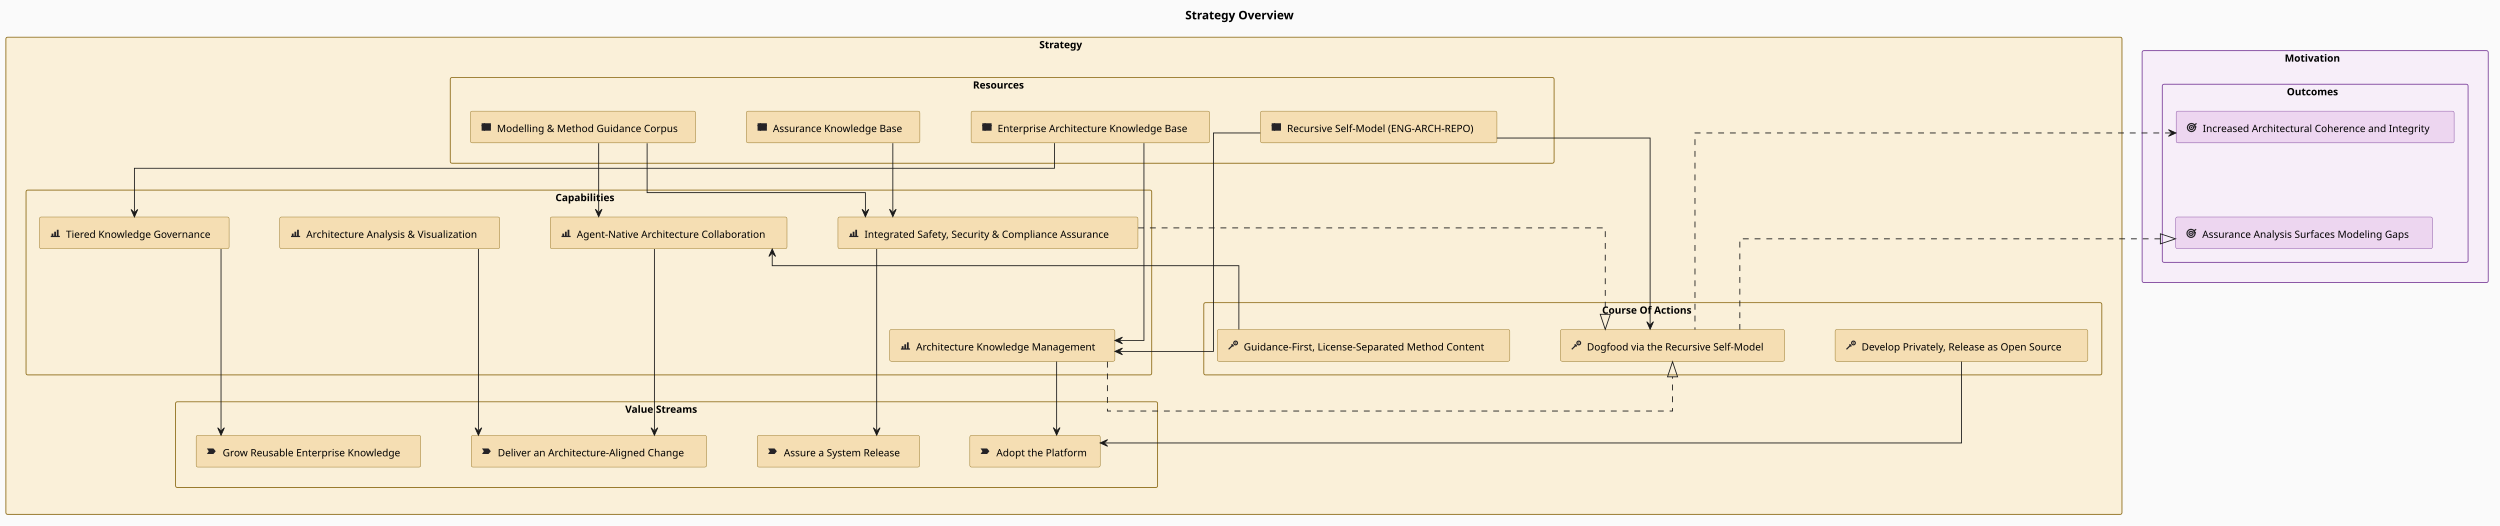
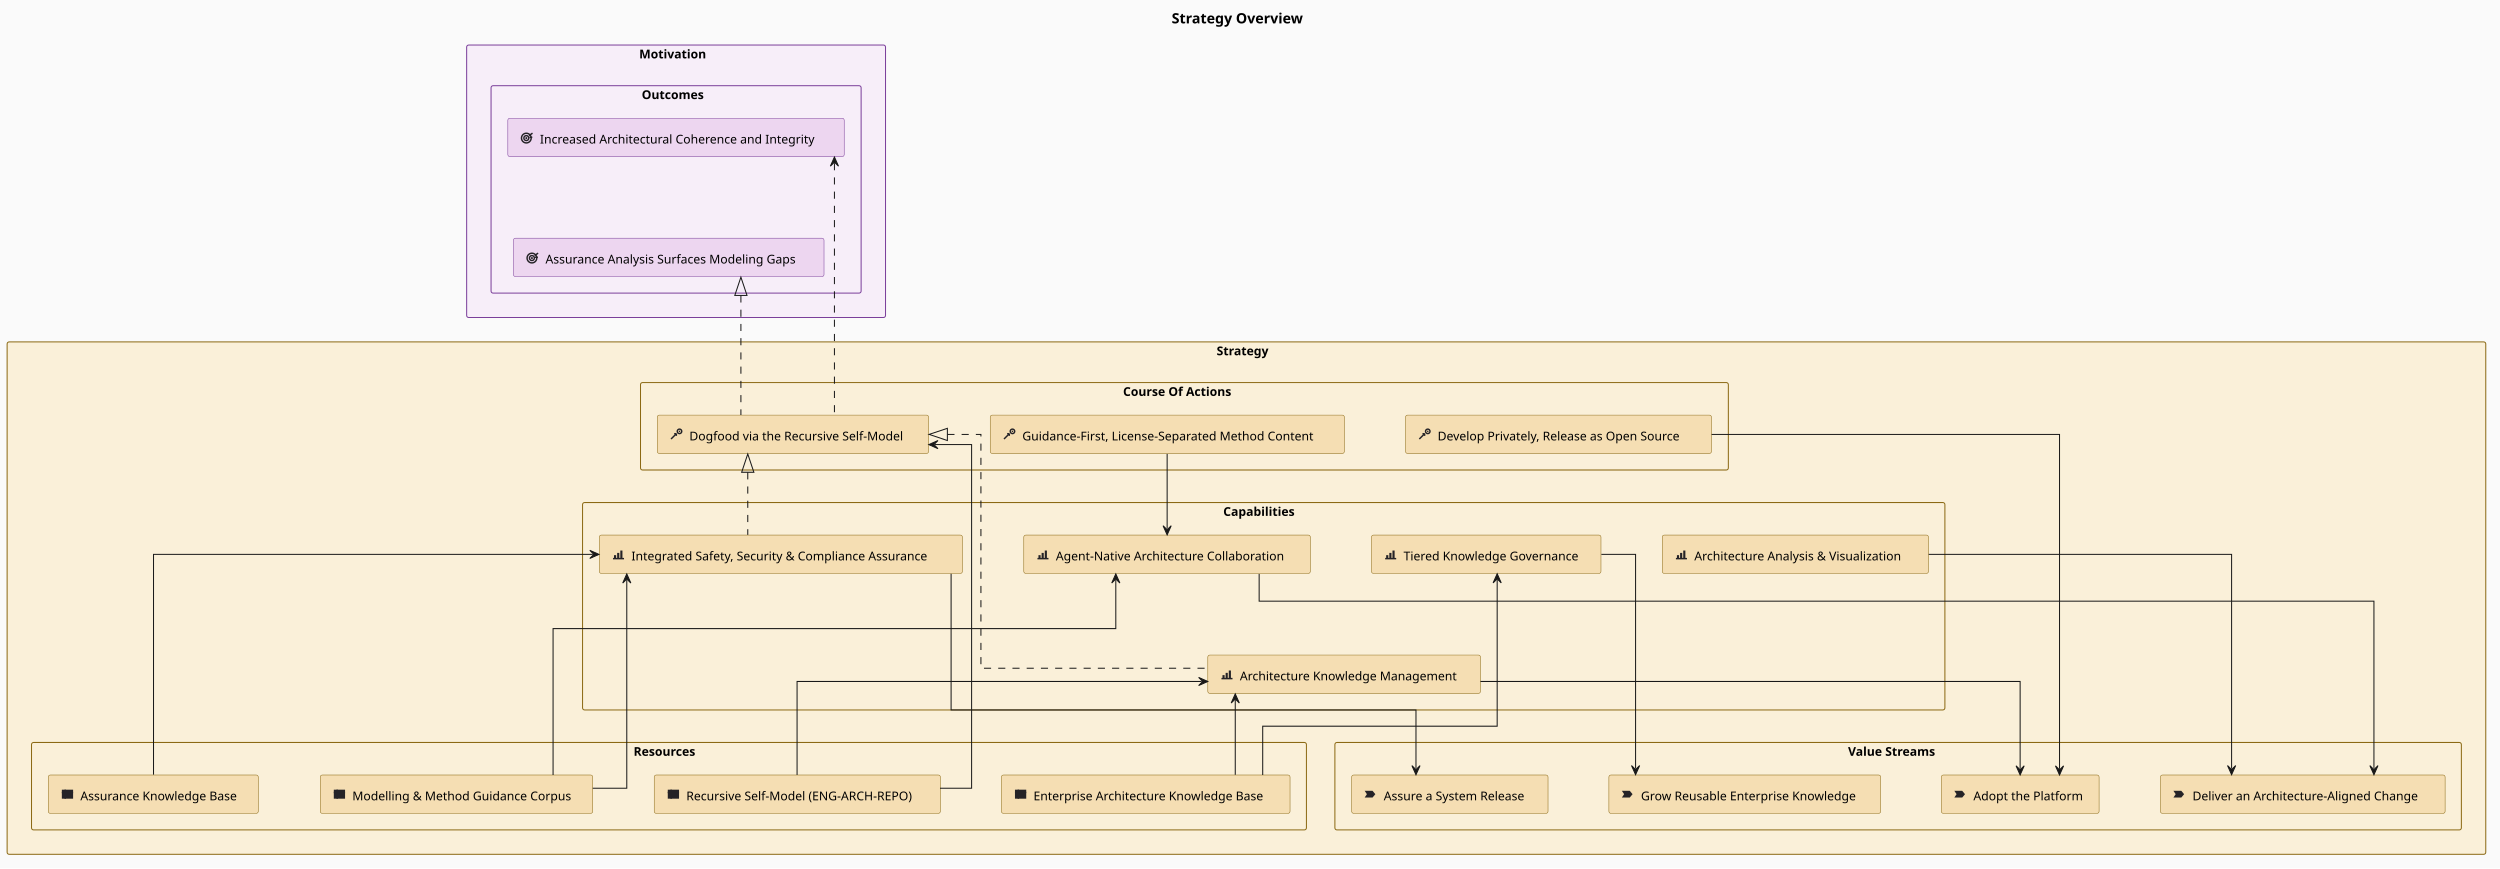
- <svg xmlns="http://www.w3.org/2000/svg" contentStyleType="text/css" data-diagram-type="DESCRIPTION" height="626px" preserveAspectRatio="none" style="width:2976px;height:626px;background:#FAFAFA;" version="1.1" viewBox="0 0 2976 626" width="2976px" zoomAndPan="magnify">
+ <svg xmlns="http://www.w3.org/2000/svg" contentStyleType="text/css" data-diagram-type="DESCRIPTION" height="854px" preserveAspectRatio="none" style="width:2459px;height:854px;background:#FAFAFA;" version="1.1" viewBox="0 0 2459 854" width="2459px" zoomAndPan="magnify">
  <defs />
  <g>
-     <rect fill="#FAFAFA" height="626" style="stroke:none;stroke-width:1;" width="2976" x="0" y="0" />
+     <rect fill="#FAFAFA" height="854" style="stroke:none;stroke-width:1;" width="2459" x="0" y="0" />
    <g class="title" data-source-line="103">
-       <text fill="#000000" font-family="sans-serif" font-size="14" font-weight="700" lengthAdjust="spacing" textLength="147.116" x="1410.942" y="22.995">Strategy Overview</text>
+       <text fill="#000000" font-family="sans-serif" font-size="14" font-weight="700" lengthAdjust="spacing" textLength="147.116" x="1152.442" y="22.995">Strategy Overview</text>
    </g>
    <g class="cluster" data-qualified-name="DOM_motivation" data-source-line="105" id="ent0002">
-       <rect fill="#F7EEF9" height="276" rx="2" ry="2" style="stroke:#7B3F9A;stroke-width:1;" width="412" x="2550" y="60.297" />
-       <text fill="#000000" font-family="sans-serif" font-size="12" font-weight="700" lengthAdjust="spacing" textLength="72.592" x="2719.704" y="73.436">Motivation</text>
+       <rect fill="#F7EEF9" height="268" rx="2" ry="2" style="stroke:#7B3F9A;stroke-width:1;" width="412" x="459" y="44.297" />
+       <text fill="#000000" font-family="sans-serif" font-size="12" font-weight="700" lengthAdjust="spacing" textLength="72.592" x="628.704" y="57.435">Motivation</text>
    </g>
    <g class="cluster" data-qualified-name="DOM_motivation.GRPT_motivation_1" data-source-line="106" id="ent0003">
-       <rect fill="#F7EEF9" height="212" rx="2" ry="2" style="stroke:#7B3F9A;stroke-width:1;" width="364" x="2574" y="100.297" />
-       <text fill="#000000" font-family="sans-serif" font-size="12" font-weight="700" lengthAdjust="spacing" textLength="67.623" x="2722.189" y="113.436">Outcomes</text>
+       <rect fill="#F7EEF9" height="204" rx="2" ry="2" style="stroke:#7B3F9A;stroke-width:1;" width="364" x="483" y="84.297" />
+       <text fill="#000000" font-family="sans-serif" font-size="12" font-weight="700" lengthAdjust="spacing" textLength="67.623" x="631.188" y="97.436">Outcomes</text>
    </g>
    <g class="cluster" data-qualified-name="DOM_strategy" data-source-line="114" id="ent0007">
-       <rect fill="#FAF0D9" height="568" rx="2" ry="2" style="stroke:#8B6914;stroke-width:1;" width="2519" x="7" y="44.297" />
-       <text fill="#000000" font-family="sans-serif" font-size="12" font-weight="700" lengthAdjust="spacing" textLength="58.682" x="1237.159" y="57.435">Strategy</text>
+       <rect fill="#FAF0D9" height="504" rx="2" ry="2" style="stroke:#8B6914;stroke-width:1;" width="2438" x="7" y="336.297" />
+       <text fill="#000000" font-family="sans-serif" font-size="12" font-weight="700" lengthAdjust="spacing" textLength="58.682" x="1196.659" y="349.435">Strategy</text>
    </g>
    <g class="cluster" data-qualified-name="DOM_strategy.GRPT_strategy_1" data-source-line="115" id="ent0008">
-       <rect fill="#FAF0D9" height="86" rx="2" ry="2" style="stroke:#8B6914;stroke-width:1;" width="1069" x="1433" y="360.297" />
-       <text fill="#000000" font-family="sans-serif" font-size="12" font-weight="700" lengthAdjust="spacing" textLength="120.75" x="1907.125" y="373.435">Course Of Actions</text>
+       <rect fill="#FAF0D9" height="86" rx="2" ry="2" style="stroke:#8B6914;stroke-width:1;" width="1070" x="630" y="376.297" />
+       <text fill="#000000" font-family="sans-serif" font-size="12" font-weight="700" lengthAdjust="spacing" textLength="120.75" x="1104.625" y="389.435">Course Of Actions</text>
    </g>
    <g class="cluster" data-qualified-name="DOM_strategy.GRPT_strategy_2" data-source-line="123" id="ent0014">
-       <rect fill="#FAF0D9" height="220" rx="2" ry="2" style="stroke:#8B6914;stroke-width:1;" width="1340" x="31" y="226.297" />
-       <text fill="#000000" font-family="sans-serif" font-size="12" font-weight="700" lengthAdjust="spacing" textLength="79.652" x="661.174" y="239.435">Capabilities</text>
+       <rect fill="#FAF0D9" height="204" rx="2" ry="2" style="stroke:#8B6914;stroke-width:1;" width="1340" x="573" y="494.297" />
+       <text fill="#000000" font-family="sans-serif" font-size="12" font-weight="700" lengthAdjust="spacing" textLength="79.652" x="1203.174" y="507.435">Capabilities</text>
    </g>
    <g class="cluster" data-qualified-name="DOM_strategy.GRPT_strategy_3" data-source-line="135" id="ent0024">
-       <rect fill="#FAF0D9" height="102" rx="2" ry="2" style="stroke:#8B6914;stroke-width:1;" width="1314" x="536" y="92.297" />
-       <text fill="#000000" font-family="sans-serif" font-size="12" font-weight="700" lengthAdjust="spacing" textLength="69.621" x="1158.189" y="105.436">Resources</text>
+       <rect fill="#FAF0D9" height="86" rx="2" ry="2" style="stroke:#8B6914;stroke-width:1;" width="1254" x="31" y="730.297" />
+       <text fill="#000000" font-family="sans-serif" font-size="12" font-weight="700" lengthAdjust="spacing" textLength="69.621" x="623.189" y="743.436">Resources</text>
    </g>
    <g class="cluster" data-qualified-name="DOM_strategy.GRPT_strategy_4" data-source-line="145" id="ent0032">
-       <rect fill="#FAF0D9" height="102" rx="2" ry="2" style="stroke:#8B6914;stroke-width:1;" width="1169" x="209" y="478.297" />
-       <text fill="#000000" font-family="sans-serif" font-size="12" font-weight="700" lengthAdjust="spacing" textLength="98.537" x="744.231" y="491.435">Value Streams</text>
+       <rect fill="#FAF0D9" height="86" rx="2" ry="2" style="stroke:#8B6914;stroke-width:1;" width="1108" x="1313" y="730.297" />
+       <text fill="#000000" font-family="sans-serif" font-size="12" font-weight="700" lengthAdjust="spacing" textLength="98.537" x="1817.731" y="743.436">Value Streams</text>
    </g>
    <g class="entity" data-qualified-name="DOM_motivation.GRPT_motivation_1.OUT_LrpdG0" data-source-line="107" id="ent0004">
-       <rect fill="#EDD6F0" height="37.723" rx="2" ry="2" style="stroke:#7B3F9A;stroke-width:0.5;" width="330.868" x="2590.5" y="132.297" />
-       <ellipse cx="2608.697" cy="151.823" fill="none" rx="4.763" ry="4.763" style="stroke:#252327;stroke-width:1.44;" />
-       <ellipse cx="2608.697" cy="151.823" fill="none" rx="2.437" ry="2.437" style="stroke:#252327;stroke-width:1.44;" />
-       <path d="M2611.776,149.973 L2610.934,148.799 L2614.368,146.362 L2615.21,147.536" fill="#252327" />
-       <path d="M2611.798,150.328 L2614.568,150.328 L2614.568,151.768 L2611.798,151.768" fill="#252327" />
-       <ellipse cx="2608.697" cy="151.823" fill="#252327" rx="0.997" ry="0.997" style="stroke:none;stroke-width:1.44;" />
-       <text fill="#000000" font-family="sans-serif" font-size="12" lengthAdjust="spacing" textLength="289.33" x="2622.037" y="157.19">Increased Architectural Coherence and Integrity</text>
+       <rect fill="#EDD6F0" height="37.723" rx="2" ry="2" style="stroke:#7B3F9A;stroke-width:0.5;" width="330.868" x="499.5" y="116.297" />
+       <ellipse cx="517.697" cy="135.823" fill="none" rx="4.763" ry="4.763" style="stroke:#252327;stroke-width:1.44;" />
+       <ellipse cx="517.697" cy="135.823" fill="none" rx="2.437" ry="2.437" style="stroke:#252327;stroke-width:1.44;" />
+       <path d="M520.776,133.973 L519.934,132.799 L523.368,130.362 L524.21,131.536" fill="#252327" />
+       <path d="M520.798,134.328 L523.568,134.328 L523.568,135.768 L520.798,135.768" fill="#252327" />
+       <ellipse cx="517.697" cy="135.823" fill="#252327" rx="0.997" ry="0.997" style="stroke:none;stroke-width:1.44;" />
+       <text fill="#000000" font-family="sans-serif" font-size="12" lengthAdjust="spacing" textLength="289.33" x="531.038" y="141.19">Increased Architectural Coherence and Integrity</text>
    </g>
    <g class="entity" data-qualified-name="DOM_motivation.GRPT_motivation_1.OUT_Vhhne7" data-source-line="108" id="ent0005">
-       <rect fill="#EDD6F0" height="37.723" rx="2" ry="2" style="stroke:#7B3F9A;stroke-width:0.5;" width="305.502" x="2590" y="258.297" />
-       <ellipse cx="2608.197" cy="277.823" fill="none" rx="4.763" ry="4.763" style="stroke:#252327;stroke-width:1.44;" />
-       <ellipse cx="2608.197" cy="277.823" fill="none" rx="2.437" ry="2.437" style="stroke:#252327;stroke-width:1.44;" />
-       <path d="M2611.276,275.973 L2610.434,274.799 L2613.868,272.362 L2614.71,273.536" fill="#252327" />
-       <path d="M2611.298,276.328 L2614.068,276.328 L2614.068,277.768 L2611.298,277.768" fill="#252327" />
-       <ellipse cx="2608.197" cy="277.823" fill="#252327" rx="0.997" ry="0.997" style="stroke:none;stroke-width:1.44;" />
-       <text fill="#000000" font-family="sans-serif" font-size="12" lengthAdjust="spacing" textLength="263.965" x="2621.537" y="283.19">Assurance Analysis Surfaces Modeling Gaps</text>
+       <rect fill="#EDD6F0" height="37.723" rx="2" ry="2" style="stroke:#7B3F9A;stroke-width:0.5;" width="305.502" x="505" y="234.297" />
+       <ellipse cx="523.197" cy="253.823" fill="none" rx="4.763" ry="4.763" style="stroke:#252327;stroke-width:1.44;" />
+       <ellipse cx="523.197" cy="253.823" fill="none" rx="2.437" ry="2.437" style="stroke:#252327;stroke-width:1.44;" />
+       <path d="M526.276,251.973 L525.434,250.799 L528.868,248.362 L529.71,249.536" fill="#252327" />
+       <path d="M526.298,252.328 L529.068,252.328 L529.068,253.768 L526.298,253.768" fill="#252327" />
+       <ellipse cx="523.197" cy="253.823" fill="#252327" rx="0.997" ry="0.997" style="stroke:none;stroke-width:1.44;" />
+       <text fill="#000000" font-family="sans-serif" font-size="12" lengthAdjust="spacing" textLength="263.965" x="536.538" y="259.19">Assurance Analysis Surfaces Modeling Gaps</text>
    </g>
    <g class="entity" data-qualified-name="DOM_strategy.GRPT_strategy_1.COA_F9mwVZ" data-source-line="116" id="ent0009">
-       <rect fill="#F5DEB3" height="37.723" rx="2" ry="2" style="stroke:#8B6914;stroke-width:0.5;" width="348.311" x="1449" y="392.297" />
-       <ellipse cx="1470.852" cy="408.278" fill="none" rx="2.215" ry="2.215" style="stroke:#252327;stroke-width:1.44;" />
-       <ellipse cx="1470.852" cy="408.278" fill="#252327" rx="0.775" ry="0.775" style="stroke:none;stroke-width:1.44;" />
-       <path d="M1463.054,416.32 L1462.035,415.301 L1467.241,410.095 L1468.26,411.114" fill="#252327" />
-       <path d="M1465.646,409.885 L1467.751,409.885 L1467.751,411.325 L1465.646,411.325" fill="#252327" />
-       <path d="M1467.031,410.605 L1467.031,412.709 L1468.471,412.709 L1468.471,410.605" fill="#252327" />
-       <text fill="#000000" font-family="sans-serif" font-size="12" lengthAdjust="spacing" textLength="306.773" x="1480.537" y="417.19">Guidance-First, License-Separated Method Content</text>
+       <rect fill="#F5DEB3" height="37.723" rx="2" ry="2" style="stroke:#8B6914;stroke-width:0.5;" width="348.311" x="974" y="408.297" />
+       <ellipse cx="995.852" cy="424.278" fill="none" rx="2.215" ry="2.215" style="stroke:#252327;stroke-width:1.44;" />
+       <ellipse cx="995.852" cy="424.278" fill="#252327" rx="0.775" ry="0.775" style="stroke:none;stroke-width:1.44;" />
+       <path d="M988.054,432.32 L987.035,431.301 L992.241,426.095 L993.26,427.114" fill="#252327" />
+       <path d="M990.646,425.885 L992.751,425.885 L992.751,427.325 L990.646,427.325" fill="#252327" />
+       <path d="M992.031,426.605 L992.031,428.709 L993.471,428.709 L993.471,426.605" fill="#252327" />
+       <text fill="#000000" font-family="sans-serif" font-size="12" lengthAdjust="spacing" textLength="306.773" x="1005.538" y="433.19">Guidance-First, License-Separated Method Content</text>
    </g>
    <g class="entity" data-qualified-name="DOM_strategy.GRPT_strategy_1.COA_FI0Xbj" data-source-line="117" id="ent0010">
-       <rect fill="#F5DEB3" height="37.723" rx="2" ry="2" style="stroke:#8B6914;stroke-width:0.5;" width="266.848" x="1857.5" y="392.297" />
-       <ellipse cx="1879.352" cy="408.278" fill="none" rx="2.215" ry="2.215" style="stroke:#252327;stroke-width:1.44;" />
-       <ellipse cx="1879.352" cy="408.278" fill="#252327" rx="0.775" ry="0.775" style="stroke:none;stroke-width:1.44;" />
-       <path d="M1871.554,416.32 L1870.535,415.301 L1875.741,410.095 L1876.76,411.114" fill="#252327" />
-       <path d="M1874.146,409.885 L1876.251,409.885 L1876.251,411.325 L1874.146,411.325" fill="#252327" />
-       <path d="M1875.531,410.605 L1875.531,412.709 L1876.971,412.709 L1876.971,410.605" fill="#252327" />
-       <text fill="#000000" font-family="sans-serif" font-size="12" lengthAdjust="spacing" textLength="225.31" x="1889.037" y="417.19">Dogfood via the Recursive Self-Model</text>
+       <rect fill="#F5DEB3" height="37.723" rx="2" ry="2" style="stroke:#8B6914;stroke-width:0.5;" width="266.848" x="646.5" y="408.297" />
+       <ellipse cx="668.352" cy="424.278" fill="none" rx="2.215" ry="2.215" style="stroke:#252327;stroke-width:1.44;" />
+       <ellipse cx="668.352" cy="424.278" fill="#252327" rx="0.775" ry="0.775" style="stroke:none;stroke-width:1.44;" />
+       <path d="M660.554,432.32 L659.535,431.301 L664.741,426.095 L665.76,427.114" fill="#252327" />
+       <path d="M663.146,425.885 L665.251,425.885 L665.251,427.325 L663.146,427.325" fill="#252327" />
+       <path d="M664.531,426.605 L664.531,428.709 L665.971,428.709 L665.971,426.605" fill="#252327" />
+       <text fill="#000000" font-family="sans-serif" font-size="12" lengthAdjust="spacing" textLength="225.31" x="678.038" y="433.19">Dogfood via the Recursive Self-Model</text>
    </g>
    <g class="entity" data-qualified-name="DOM_strategy.GRPT_strategy_1.COA_jckOJG" data-source-line="118" id="ent0011">
-       <rect fill="#F5DEB3" height="37.723" rx="2" ry="2" style="stroke:#8B6914;stroke-width:0.5;" width="300.868" x="2184.5" y="392.297" />
-       <ellipse cx="2206.352" cy="408.278" fill="none" rx="2.215" ry="2.215" style="stroke:#252327;stroke-width:1.44;" />
-       <ellipse cx="2206.352" cy="408.278" fill="#252327" rx="0.775" ry="0.775" style="stroke:none;stroke-width:1.44;" />
-       <path d="M2198.554,416.32 L2197.535,415.301 L2202.741,410.095 L2203.76,411.114" fill="#252327" />
-       <path d="M2201.146,409.885 L2203.251,409.885 L2203.251,411.325 L2201.146,411.325" fill="#252327" />
-       <path d="M2202.531,410.605 L2202.531,412.709 L2203.971,412.709 L2203.971,410.605" fill="#252327" />
-       <text fill="#000000" font-family="sans-serif" font-size="12" lengthAdjust="spacing" textLength="259.33" x="2216.037" y="417.19">Develop Privately, Release as Open Source</text>
+       <rect fill="#F5DEB3" height="37.723" rx="2" ry="2" style="stroke:#8B6914;stroke-width:0.5;" width="300.868" x="1382.5" y="408.297" />
+       <ellipse cx="1404.352" cy="424.278" fill="none" rx="2.215" ry="2.215" style="stroke:#252327;stroke-width:1.44;" />
+       <ellipse cx="1404.352" cy="424.278" fill="#252327" rx="0.775" ry="0.775" style="stroke:none;stroke-width:1.44;" />
+       <path d="M1396.554,432.32 L1395.535,431.301 L1400.741,426.095 L1401.76,427.114" fill="#252327" />
+       <path d="M1399.146,425.885 L1401.251,425.885 L1401.251,427.325 L1399.146,427.325" fill="#252327" />
+       <path d="M1400.531,426.605 L1400.531,428.709 L1401.971,428.709 L1401.971,426.605" fill="#252327" />
+       <text fill="#000000" font-family="sans-serif" font-size="12" lengthAdjust="spacing" textLength="259.33" x="1414.037" y="433.19">Develop Privately, Release as Open Source</text>
    </g>
    <g class="entity" data-qualified-name="DOM_strategy.GRPT_strategy_2.CAP_0kQIHh" data-source-line="124" id="ent0015">
-       <rect fill="#F5DEB3" height="37.723" rx="2" ry="2" style="stroke:#8B6914;stroke-width:0.5;" width="261.832" x="333" y="258.297" />
-       <path d="M346.434,280.758 L357.289,280.758 L357.289,282.198 L346.434,282.198" fill="#252327" />
-       <path d="M347.431,278.045 L349.535,278.045 L349.535,281.478 L347.431,281.478" fill="#252327" />
-       <path d="M350.532,275.829 L352.637,275.829 L352.637,281.478 L350.532,281.478" fill="#252327" />
-       <path d="M353.634,273.503 L355.738,273.503 L355.738,281.478 L353.634,281.478" fill="#252327" />
-       <text fill="#000000" font-family="sans-serif" font-size="12" lengthAdjust="spacing" textLength="220.295" x="364.538" y="283.19">Architecture Analysis &amp; Visualization</text>
+       <rect fill="#F5DEB3" height="37.723" rx="2" ry="2" style="stroke:#8B6914;stroke-width:0.5;" width="261.832" x="1635" y="526.297" />
+       <path d="M1648.434,548.758 L1659.289,548.758 L1659.289,550.198 L1648.434,550.198" fill="#252327" />
+       <path d="M1649.431,546.045 L1651.535,546.045 L1651.535,549.478 L1649.431,549.478" fill="#252327" />
+       <path d="M1652.532,543.829 L1654.637,543.829 L1654.637,549.478 L1652.532,549.478" fill="#252327" />
+       <path d="M1655.634,541.503 L1657.738,541.503 L1657.738,549.478 L1655.634,549.478" fill="#252327" />
+       <text fill="#000000" font-family="sans-serif" font-size="12" lengthAdjust="spacing" textLength="220.295" x="1666.537" y="551.19">Architecture Analysis &amp; Visualization</text>
    </g>
    <g class="entity" data-qualified-name="DOM_strategy.GRPT_strategy_2.CAP_Eb_x83" data-source-line="125" id="ent0016">
-       <rect fill="#F5DEB3" height="37.723" rx="2" ry="2" style="stroke:#8B6914;stroke-width:0.5;" width="357.112" x="997.5" y="258.297" />
-       <path d="M1010.934,280.758 L1021.789,280.758 L1021.789,282.198 L1010.934,282.198" fill="#252327" />
-       <path d="M1011.931,278.045 L1014.035,278.045 L1014.035,281.478 L1011.931,281.478" fill="#252327" />
-       <path d="M1015.032,275.829 L1017.137,275.829 L1017.137,281.478 L1015.032,281.478" fill="#252327" />
-       <path d="M1018.134,273.503 L1020.239,273.503 L1020.239,281.478 L1018.134,281.478" fill="#252327" />
-       <text fill="#000000" font-family="sans-serif" font-size="12" lengthAdjust="spacing" textLength="315.574" x="1029.037" y="283.19">Integrated Safety, Security &amp; Compliance Assurance</text>
+       <rect fill="#F5DEB3" height="37.723" rx="2" ry="2" style="stroke:#8B6914;stroke-width:0.5;" width="357.112" x="589.5" y="526.297" />
+       <path d="M602.934,548.758 L613.789,548.758 L613.789,550.198 L602.934,550.198" fill="#252327" />
+       <path d="M603.931,546.045 L606.035,546.045 L606.035,549.478 L603.931,549.478" fill="#252327" />
+       <path d="M607.032,543.829 L609.137,543.829 L609.137,549.478 L607.032,549.478" fill="#252327" />
+       <path d="M610.134,541.503 L612.239,541.503 L612.239,549.478 L610.134,549.478" fill="#252327" />
+       <text fill="#000000" font-family="sans-serif" font-size="12" lengthAdjust="spacing" textLength="315.574" x="621.038" y="551.19">Integrated Safety, Security &amp; Compliance Assurance</text>
    </g>
    <g class="entity" data-qualified-name="DOM_strategy.GRPT_strategy_2.CAP_FMvdNM" data-source-line="126" id="ent0017">
-       <rect fill="#F5DEB3" height="37.723" rx="2" ry="2" style="stroke:#8B6914;stroke-width:0.5;" width="225.715" x="47" y="258.297" />
-       <path d="M60.434,280.758 L71.289,280.758 L71.289,282.198 L60.434,282.198" fill="#252327" />
-       <path d="M61.431,278.045 L63.535,278.045 L63.535,281.478 L61.431,281.478" fill="#252327" />
-       <path d="M64.532,275.829 L66.637,275.829 L66.637,281.478 L64.532,281.478" fill="#252327" />
-       <path d="M67.634,273.503 L69.739,273.503 L69.739,281.478 L67.634,281.478" fill="#252327" />
-       <text fill="#000000" font-family="sans-serif" font-size="12" lengthAdjust="spacing" textLength="184.178" x="78.537" y="283.19">Tiered Knowledge Governance</text>
+       <rect fill="#F5DEB3" height="37.723" rx="2" ry="2" style="stroke:#8B6914;stroke-width:0.5;" width="225.715" x="1349" y="526.297" />
+       <path d="M1362.434,548.758 L1373.289,548.758 L1373.289,550.198 L1362.434,550.198" fill="#252327" />
+       <path d="M1363.431,546.045 L1365.535,546.045 L1365.535,549.478 L1363.431,549.478" fill="#252327" />
+       <path d="M1366.532,543.829 L1368.637,543.829 L1368.637,549.478 L1366.532,549.478" fill="#252327" />
+       <path d="M1369.634,541.503 L1371.738,541.503 L1371.738,549.478 L1369.634,549.478" fill="#252327" />
+       <text fill="#000000" font-family="sans-serif" font-size="12" lengthAdjust="spacing" textLength="184.178" x="1380.537" y="551.19">Tiered Knowledge Governance</text>
    </g>
    <g class="entity" data-qualified-name="DOM_strategy.GRPT_strategy_2.CAP_db4AQh" data-source-line="127" id="ent0018">
-       <rect fill="#F5DEB3" height="37.723" rx="2" ry="2" style="stroke:#8B6914;stroke-width:0.5;" width="281.836" x="655" y="258.297" />
-       <path d="M668.434,280.758 L679.289,280.758 L679.289,282.198 L668.434,282.198" fill="#252327" />
-       <path d="M669.431,278.045 L671.535,278.045 L671.535,281.478 L669.431,281.478" fill="#252327" />
-       <path d="M672.532,275.829 L674.637,275.829 L674.637,281.478 L672.532,281.478" fill="#252327" />
-       <path d="M675.634,273.503 L677.739,273.503 L677.739,281.478 L675.634,281.478" fill="#252327" />
-       <text fill="#000000" font-family="sans-serif" font-size="12" lengthAdjust="spacing" textLength="240.299" x="686.538" y="283.19">Agent-Native Architecture Collaboration</text>
+       <rect fill="#F5DEB3" height="37.723" rx="2" ry="2" style="stroke:#8B6914;stroke-width:0.5;" width="281.836" x="1007" y="526.297" />
+       <path d="M1020.434,548.758 L1031.289,548.758 L1031.289,550.198 L1020.434,550.198" fill="#252327" />
+       <path d="M1021.431,546.045 L1023.535,546.045 L1023.535,549.478 L1021.431,549.478" fill="#252327" />
+       <path d="M1024.532,543.829 L1026.637,543.829 L1026.637,549.478 L1024.532,549.478" fill="#252327" />
+       <path d="M1027.634,541.503 L1029.738,541.503 L1029.738,549.478 L1027.634,549.478" fill="#252327" />
+       <text fill="#000000" font-family="sans-serif" font-size="12" lengthAdjust="spacing" textLength="240.299" x="1038.537" y="551.19">Agent-Native Architecture Collaboration</text>
    </g>
    <g class="entity" data-qualified-name="DOM_strategy.GRPT_strategy_2.CAP_pLMHKe" data-source-line="128" id="ent0019">
-       <rect fill="#F5DEB3" height="37.723" rx="2" ry="2" style="stroke:#8B6914;stroke-width:0.5;" width="268.172" x="1059" y="392.297" />
-       <path d="M1072.434,414.758 L1083.289,414.758 L1083.289,416.198 L1072.434,416.198" fill="#252327" />
-       <path d="M1073.431,412.045 L1075.535,412.045 L1075.535,415.478 L1073.431,415.478" fill="#252327" />
-       <path d="M1076.532,409.829 L1078.637,409.829 L1078.637,415.478 L1076.532,415.478" fill="#252327" />
-       <path d="M1079.634,407.503 L1081.738,407.503 L1081.738,415.478 L1079.634,415.478" fill="#252327" />
-       <text fill="#000000" font-family="sans-serif" font-size="12" lengthAdjust="spacing" textLength="226.635" x="1090.537" y="417.19">Architecture Knowledge Management</text>
+       <rect fill="#F5DEB3" height="37.723" rx="2" ry="2" style="stroke:#8B6914;stroke-width:0.5;" width="268.172" x="1188" y="644.297" />
+       <path d="M1201.434,666.758 L1212.289,666.758 L1212.289,668.198 L1201.434,668.198" fill="#252327" />
+       <path d="M1202.431,664.045 L1204.535,664.045 L1204.535,667.478 L1202.431,667.478" fill="#252327" />
+       <path d="M1205.532,661.829 L1207.637,661.829 L1207.637,667.478 L1205.532,667.478" fill="#252327" />
+       <path d="M1208.634,659.503 L1210.738,659.503 L1210.738,667.478 L1208.634,667.478" fill="#252327" />
+       <text fill="#000000" font-family="sans-serif" font-size="12" lengthAdjust="spacing" textLength="226.635" x="1219.537" y="669.19">Architecture Knowledge Management</text>
    </g>
    <g class="entity" data-qualified-name="DOM_strategy.GRPT_strategy_3.RES_0mpHI_" data-source-line="136" id="ent0025">
-       <rect fill="#F5DEB3" height="37.723" rx="2" ry="2" style="stroke:#8B6914;stroke-width:0.5;" width="206.543" x="888.5" y="132.297" />
-       <path d="M901.823,146.728 L912.9,146.728 L912.9,155.589 L901.823,155.589" fill="#252327" style="stroke:none;stroke-width:0.5;" />
-       <path d="M901.823,148.777 L912.9,148.777 L912.9,150.217 L901.823,150.217" fill="#252327" />
-       <path d="M904.426,146.728 L904.426,155.589 L905.866,155.589 L905.866,146.728" fill="#252327" />
-       <text fill="#000000" font-family="sans-serif" font-size="12" lengthAdjust="spacing" textLength="165.006" x="920.038" y="157.19">Assurance Knowledge Base</text>
+       <rect fill="#F5DEB3" height="37.723" rx="2" ry="2" style="stroke:#8B6914;stroke-width:0.5;" width="206.543" x="47.5" y="762.297" />
+       <path d="M60.823,776.728 L71.9,776.728 L71.9,785.589 L60.823,785.589" fill="#252327" style="stroke:none;stroke-width:0.5;" />
+       <path d="M60.823,778.777 L71.9,778.777 L71.9,780.217 L60.823,780.217" fill="#252327" />
+       <path d="M63.426,776.728 L63.426,785.589 L64.866,785.589 L64.866,776.728" fill="#252327" />
+       <text fill="#000000" font-family="sans-serif" font-size="12" lengthAdjust="spacing" textLength="165.006" x="79.037" y="787.19">Assurance Knowledge Base</text>
    </g>
    <g class="entity" data-qualified-name="DOM_strategy.GRPT_strategy_3.RES_H7YRYJ" data-source-line="137" id="ent0026">
-       <rect fill="#F5DEB3" height="37.723" rx="2" ry="2" style="stroke:#8B6914;stroke-width:0.5;" width="268.002" x="560" y="132.297" />
-       <path d="M573.323,146.728 L584.4,146.728 L584.4,155.589 L573.323,155.589" fill="#252327" style="stroke:none;stroke-width:0.5;" />
-       <path d="M573.323,148.777 L584.4,148.777 L584.4,150.217 L573.323,150.217" fill="#252327" />
-       <path d="M575.926,146.728 L575.926,155.589 L577.366,155.589 L577.366,146.728" fill="#252327" />
-       <text fill="#000000" font-family="sans-serif" font-size="12" lengthAdjust="spacing" textLength="226.465" x="591.538" y="157.19">Modelling &amp; Method Guidance Corpus</text>
+       <rect fill="#F5DEB3" height="37.723" rx="2" ry="2" style="stroke:#8B6914;stroke-width:0.5;" width="268.002" x="315" y="762.297" />
+       <path d="M328.323,776.728 L339.4,776.728 L339.4,785.589 L328.323,785.589" fill="#252327" style="stroke:none;stroke-width:0.5;" />
+       <path d="M328.323,778.777 L339.4,778.777 L339.4,780.217 L328.323,780.217" fill="#252327" />
+       <path d="M330.926,776.728 L330.926,785.589 L332.366,785.589 L332.366,776.728" fill="#252327" />
+       <text fill="#000000" font-family="sans-serif" font-size="12" lengthAdjust="spacing" textLength="226.465" x="346.538" y="787.19">Modelling &amp; Method Guidance Corpus</text>
    </g>
    <g class="entity" data-qualified-name="DOM_strategy.GRPT_strategy_3.RES_JnWnY1" data-source-line="138" id="ent0027">
-       <rect fill="#F5DEB3" height="37.723" rx="2" ry="2" style="stroke:#8B6914;stroke-width:0.5;" width="281.444" x="1500.5" y="132.297" />
-       <path d="M1513.823,146.728 L1524.9,146.728 L1524.9,155.589 L1513.823,155.589" fill="#252327" style="stroke:none;stroke-width:0.5;" />
-       <path d="M1513.823,148.777 L1524.9,148.777 L1524.9,150.217 L1513.823,150.217" fill="#252327" />
-       <path d="M1516.426,146.728 L1516.426,155.589 L1517.866,155.589 L1517.866,146.728" fill="#252327" />
-       <text fill="#000000" font-family="sans-serif" font-size="12" lengthAdjust="spacing" textLength="239.906" x="1532.037" y="157.19">Recursive Self-Model (ENG-ARCH-REPO)</text>
+       <rect fill="#F5DEB3" height="37.723" rx="2" ry="2" style="stroke:#8B6914;stroke-width:0.5;" width="281.444" x="643.5" y="762.297" />
+       <path d="M656.823,776.728 L667.9,776.728 L667.9,785.589 L656.823,785.589" fill="#252327" style="stroke:none;stroke-width:0.5;" />
+       <path d="M656.823,778.777 L667.9,778.777 L667.9,780.217 L656.823,780.217" fill="#252327" />
+       <path d="M659.426,776.728 L659.426,785.589 L660.866,785.589 L660.866,776.728" fill="#252327" />
+       <text fill="#000000" font-family="sans-serif" font-size="12" lengthAdjust="spacing" textLength="239.906" x="675.038" y="787.19">Recursive Self-Model (ENG-ARCH-REPO)</text>
    </g>
    <g class="entity" data-qualified-name="DOM_strategy.GRPT_strategy_3.RES_dz41en" data-source-line="139" id="ent0028">
-       <rect fill="#F5DEB3" height="37.723" rx="2" ry="2" style="stroke:#8B6914;stroke-width:0.5;" width="283.887" x="1156" y="132.297" />
-       <path d="M1169.323,146.728 L1180.4,146.728 L1180.4,155.589 L1169.323,155.589" fill="#252327" style="stroke:none;stroke-width:0.5;" />
-       <path d="M1169.323,148.777 L1180.4,148.777 L1180.4,150.217 L1169.323,150.217" fill="#252327" />
-       <path d="M1171.926,146.728 L1171.926,155.589 L1173.366,155.589 L1173.366,146.728" fill="#252327" />
-       <text fill="#000000" font-family="sans-serif" font-size="12" lengthAdjust="spacing" textLength="242.35" x="1187.537" y="157.19">Enterprise Architecture Knowledge Base</text>
+       <rect fill="#F5DEB3" height="37.723" rx="2" ry="2" style="stroke:#8B6914;stroke-width:0.5;" width="283.887" x="985" y="762.297" />
+       <path d="M998.323,776.728 L1009.4,776.728 L1009.4,785.589 L998.323,785.589" fill="#252327" style="stroke:none;stroke-width:0.5;" />
+       <path d="M998.323,778.777 L1009.4,778.777 L1009.4,780.217 L998.323,780.217" fill="#252327" />
+       <path d="M1000.926,776.728 L1000.926,785.589 L1002.366,785.589 L1002.366,776.728" fill="#252327" />
+       <text fill="#000000" font-family="sans-serif" font-size="12" lengthAdjust="spacing" textLength="242.35" x="1016.538" y="787.19">Enterprise Architecture Knowledge Base</text>
    </g>
    <g class="entity" data-qualified-name="DOM_strategy.GRPT_strategy_4.VS_VZ_P2h" data-source-line="146" id="ent0033">
-       <rect fill="#F5DEB3" height="37.723" rx="2" ry="2" style="stroke:#8B6914;stroke-width:0.5;" width="280.014" x="561" y="518.297" />
-       <path d="M573.769,533.835 L581.523,533.835 L584.292,537.158 L581.523,540.481 L573.769,540.481 L575.985,537.158" fill="#252327" style="stroke:none;stroke-width:0.5;" />
-       <text fill="#000000" font-family="sans-serif" font-size="12" lengthAdjust="spacing" textLength="238.477" x="592.538" y="543.19">Deliver an Architecture-Aligned Change</text>
+       <rect fill="#F5DEB3" height="37.723" rx="2" ry="2" style="stroke:#8B6914;stroke-width:0.5;" width="280.014" x="2125" y="762.297" />
+       <path d="M2137.769,777.835 L2145.523,777.835 L2148.292,781.158 L2145.523,784.481 L2137.769,784.481 L2139.985,781.158" fill="#252327" style="stroke:none;stroke-width:0.5;" />
+       <text fill="#000000" font-family="sans-serif" font-size="12" lengthAdjust="spacing" textLength="238.477" x="2156.537" y="787.19">Deliver an Architecture-Aligned Change</text>
    </g>
    <g class="entity" data-qualified-name="DOM_strategy.GRPT_strategy_4.VS_fK25Bo" data-source-line="147" id="ent0034">
-       <rect fill="#F5DEB3" height="37.723" rx="2" ry="2" style="stroke:#8B6914;stroke-width:0.5;" width="193.143" x="901.5" y="518.297" />
-       <path d="M914.269,533.835 L922.023,533.835 L924.792,537.158 L922.023,540.481 L914.269,540.481 L916.485,537.158" fill="#252327" style="stroke:none;stroke-width:0.5;" />
-       <text fill="#000000" font-family="sans-serif" font-size="12" lengthAdjust="spacing" textLength="151.606" x="933.038" y="543.19">Assure a System Release</text>
+       <rect fill="#F5DEB3" height="37.723" rx="2" ry="2" style="stroke:#8B6914;stroke-width:0.5;" width="193.143" x="1329.5" y="762.297" />
+       <path d="M1342.269,777.835 L1350.023,777.835 L1352.792,781.158 L1350.023,784.481 L1342.269,784.481 L1344.485,781.158" fill="#252327" style="stroke:none;stroke-width:0.5;" />
+       <text fill="#000000" font-family="sans-serif" font-size="12" lengthAdjust="spacing" textLength="151.606" x="1361.037" y="787.19">Assure a System Release</text>
    </g>
    <g class="entity" data-qualified-name="DOM_strategy.GRPT_strategy_4.VS_klQ_6_" data-source-line="148" id="ent0035">
-       <rect fill="#F5DEB3" height="37.723" rx="2" ry="2" style="stroke:#8B6914;stroke-width:0.5;" width="155.168" x="1154.5" y="518.297" />
-       <path d="M1167.269,533.835 L1175.023,533.835 L1177.792,537.158 L1175.023,540.481 L1167.269,540.481 L1169.485,537.158" fill="#252327" style="stroke:none;stroke-width:0.5;" />
-       <text fill="#000000" font-family="sans-serif" font-size="12" lengthAdjust="spacing" textLength="113.631" x="1186.037" y="543.19">Adopt the Platform</text>
+       <rect fill="#F5DEB3" height="37.723" rx="2" ry="2" style="stroke:#8B6914;stroke-width:0.5;" width="155.168" x="1909.5" y="762.297" />
+       <path d="M1922.269,777.835 L1930.023,777.835 L1932.792,781.158 L1930.023,784.481 L1922.269,784.481 L1924.485,781.158" fill="#252327" style="stroke:none;stroke-width:0.5;" />
+       <text fill="#000000" font-family="sans-serif" font-size="12" lengthAdjust="spacing" textLength="113.631" x="1941.037" y="787.19">Adopt the Platform</text>
    </g>
    <g class="entity" data-qualified-name="DOM_strategy.GRPT_strategy_4.VS_vEQEgh" data-source-line="149" id="ent0036">
-       <rect fill="#F5DEB3" height="37.723" rx="2" ry="2" style="stroke:#8B6914;stroke-width:0.5;" width="267.329" x="233.5" y="518.297" />
-       <path d="M246.269,533.835 L254.023,533.835 L256.792,537.158 L254.023,540.481 L246.269,540.481 L248.485,537.158" fill="#252327" style="stroke:none;stroke-width:0.5;" />
-       <text fill="#000000" font-family="sans-serif" font-size="12" lengthAdjust="spacing" textLength="225.791" x="265.038" y="543.19">Grow Reusable Enterprise Knowledge</text>
-     </g>
-     <g class="link" data-entity-1="ent0027" data-entity-2="ent0019" data-link-type="dependency" data-source-line="159" id="lnk41">
-       <path d="M1500.28,158.297 C1468.79,158.297 1444.5,158.297 1444.5,158.297 C1444.5,158.297 1444.5,418.297 1444.5,418.297 C1444.5,418.297 1393.15,418.297 1333.22,418.297" fill="none" id="RES_JnWnY1-to-CAP_pLMHKe" style="stroke:#181818;stroke-width:1;" />
-       <polygon fill="#181818" points="1327.22,418.297,1336.22,422.297,1332.22,418.297,1336.22,414.297,1327.22,418.297" style="stroke:#181818;stroke-width:1;" />
-     </g>
-     <g class="link" data-entity-1="ent0028" data-entity-2="ent0019" data-link-type="dependency" data-source-line="160" id="lnk42">
-       <path d="M1361.75,170.387 C1361.75,229.457 1361.75,405.297 1361.75,405.297 C1361.75,405.297 1353.46,405.297 1333.19,405.297" fill="none" id="RES_dz41en-to-CAP_pLMHKe" style="stroke:#181818;stroke-width:1;" />
-       <polygon fill="#181818" points="1327.19,405.297,1336.19,409.297,1332.19,405.297,1336.19,401.297,1327.19,405.297" style="stroke:#181818;stroke-width:1;" />
-     </g>
-     <g class="link" data-entity-1="ent0019" data-entity-2="ent0010" data-link-type="extension" data-source-line="161" id="lnk43">
-       <path d="M1318.25,430.577 C1318.25,453.677 1318.25,489.297 1318.25,489.297 C1318.25,489.297 1991,489.297 1991,489.297 C1991,489.297 1991,471.677 1991,448.577" fill="none" id="CAP_pLMHKe-to-COA_FI0Xbj" style="stroke:#181818;stroke-width:1;stroke-dasharray:7,7;" />
-       <polygon fill="none" points="1991,430.577,1985,448.577,1997,448.577,1991,430.577" style="stroke:#181818;stroke-width:1;" />
-     </g>
-     <g class="link" data-entity-1="ent0019" data-entity-2="ent0035" data-link-type="dependency" data-source-line="162" id="lnk44">
-       <path d="M1257.83,430.437 C1257.83,454.117 1257.83,488.217 1257.83,511.977" fill="none" id="CAP_pLMHKe-to-VS_klQ_6_" style="stroke:#181818;stroke-width:1;" />
-       <polygon fill="#181818" points="1257.83,517.977,1261.83,508.977,1257.83,512.977,1253.83,508.977,1257.83,517.977" style="stroke:#181818;stroke-width:1;" />
-     </g>
-     <g class="link" data-entity-1="ent0009" data-entity-2="ent0018" data-link-type="dependency" data-source-line="163" id="lnk45">
-       <path d="M1474.75,392.077 C1474.75,364.317 1474.75,316.297 1474.75,316.297 C1474.75,316.297 919.25,316.297 919.25,316.297 C919.25,316.297 919.25,312.237 919.25,302.337" fill="none" id="COA_F9mwVZ-to-CAP_db4AQh" style="stroke:#181818;stroke-width:1;" />
-       <polygon fill="#181818" points="919.25,296.337,915.25,305.337,919.25,301.337,923.25,305.337,919.25,296.337" style="stroke:#181818;stroke-width:1;" />
-     </g>
-     <g class="link" data-entity-1="ent0026" data-entity-2="ent0018" data-link-type="dependency" data-source-line="164" id="lnk46">
-       <path d="M712.67,170.437 C712.67,194.117 712.67,228.217 712.67,251.977" fill="none" id="RES_H7YRYJ-to-CAP_db4AQh" style="stroke:#181818;stroke-width:1;" />
-       <polygon fill="#181818" points="712.67,257.977,716.67,248.977,712.67,252.977,708.67,248.977,712.67,257.977" style="stroke:#181818;stroke-width:1;" />
-     </g>
-     <g class="link" data-entity-1="ent0018" data-entity-2="ent0033" data-link-type="dependency" data-source-line="165" id="lnk47">
-       <path d="M779,296.417 C779,344.497 779,464.037 779,512.147" fill="none" id="CAP_db4AQh-to-VS_VZ_P2h" style="stroke:#181818;stroke-width:1;" />
-       <polygon fill="#181818" points="779,518.147,783,509.147,779,513.147,775,509.147,779,518.147" style="stroke:#181818;stroke-width:1;" />
-     </g>
-     <g class="link" data-entity-1="ent0028" data-entity-2="ent0017" data-link-type="dependency" data-source-line="166" id="lnk48">
-       <path d="M1255.25,170.377 C1255.25,184.137 1255.25,200.297 1255.25,200.297 C1255.25,200.297 160,200.297 160,200.297 C160,200.297 160,229.457 160,252.267" fill="none" id="RES_dz41en-to-CAP_FMvdNM" style="stroke:#181818;stroke-width:1;" />
-       <polygon fill="#181818" points="160,258.267,164,249.267,160,253.267,156,249.267,160,258.267" style="stroke:#181818;stroke-width:1;" />
-     </g>
-     <g class="link" data-entity-1="ent0017" data-entity-2="ent0036" data-link-type="dependency" data-source-line="167" id="lnk49">
-       <path d="M263.12,296.417 C263.12,344.497 263.12,464.037 263.12,512.147" fill="none" id="CAP_FMvdNM-to-VS_vEQEgh" style="stroke:#181818;stroke-width:1;" />
-       <polygon fill="#181818" points="263.12,518.147,267.12,509.147,263.12,513.147,259.12,509.147,263.12,518.147" style="stroke:#181818;stroke-width:1;" />
-     </g>
-     <g class="link" data-entity-1="ent0025" data-entity-2="ent0016" data-link-type="dependency" data-source-line="168" id="lnk50">
-       <path d="M1062.83,170.437 C1062.83,194.117 1062.83,228.217 1062.83,251.977" fill="none" id="RES_0mpHI_-to-CAP_Eb_x83" style="stroke:#181818;stroke-width:1;" />
-       <polygon fill="#181818" points="1062.83,257.977,1066.83,248.977,1062.83,252.977,1058.83,248.977,1062.83,257.977" style="stroke:#181818;stroke-width:1;" />
-     </g>
-     <g class="link" data-entity-1="ent0026" data-entity-2="ent0016" data-link-type="dependency" data-source-line="169" id="lnk51">
-       <path d="M770.33,170.577 C770.33,193.677 770.33,229.297 770.33,229.297 C770.33,229.297 1030.17,229.297 1030.17,229.297 C1030.17,229.297 1030.17,238.697 1030.17,252.047" fill="none" id="RES_H7YRYJ-to-CAP_Eb_x83" style="stroke:#181818;stroke-width:1;" />
-       <polygon fill="#181818" points="1030.17,258.047,1034.17,249.047,1030.17,253.047,1026.17,249.047,1030.17,258.047" style="stroke:#181818;stroke-width:1;" />
-     </g>
-     <g class="link" data-entity-1="ent0016" data-entity-2="ent0010" data-link-type="extension" data-source-line="170" id="lnk52">
-       <path d="M1354.84,271.297 C1572.37,271.297 1910.9,271.297 1910.9,271.297 C1910.9,271.297 1910.9,335.777 1910.9,374.127" fill="none" id="CAP_Eb_x83-to-COA_FI0Xbj" style="stroke:#181818;stroke-width:1;stroke-dasharray:7,7;" />
-       <polygon fill="none" points="1910.9,392.127,1916.9,374.127,1904.9,374.127,1910.9,392.127" style="stroke:#181818;stroke-width:1;" />
-     </g>
-     <g class="link" data-entity-1="ent0016" data-entity-2="ent0034" data-link-type="dependency" data-source-line="171" id="lnk53">
-       <path d="M1043.62,296.417 C1043.62,344.497 1043.62,464.037 1043.62,512.147" fill="none" id="CAP_Eb_x83-to-VS_fK25Bo" style="stroke:#181818;stroke-width:1;" />
-       <polygon fill="#181818" points="1043.62,518.147,1047.62,509.147,1043.62,513.147,1039.62,509.147,1043.62,518.147" style="stroke:#181818;stroke-width:1;" />
-     </g>
-     <g class="link" data-entity-1="ent0015" data-entity-2="ent0033" data-link-type="dependency" data-source-line="172" id="lnk54">
-       <path d="M569.5,296.417 C569.5,344.497 569.5,464.037 569.5,512.147" fill="none" id="CAP_0kQIHh-to-VS_VZ_P2h" style="stroke:#181818;stroke-width:1;" />
-       <polygon fill="#181818" points="569.5,518.147,573.5,509.147,569.5,513.147,565.5,509.147,569.5,518.147" style="stroke:#181818;stroke-width:1;" />
-     </g>
-     <g class="link" data-entity-1="ent0011" data-entity-2="ent0035" data-link-type="dependency" data-source-line="173" id="lnk55">
-       <path d="M2335,430.457 C2335,463.397 2335,527.297 2335,527.297 C2335,527.297 1566.63,527.297 1315.56,527.297" fill="none" id="COA_jckOJG-to-VS_klQ_6_" style="stroke:#181818;stroke-width:1;" />
-       <polygon fill="#181818" points="1309.56,527.297,1318.56,531.297,1314.56,527.297,1318.56,523.297,1309.56,527.297" style="stroke:#181818;stroke-width:1;" />
-     </g>
-     <g class="link" data-entity-1="ent0027" data-entity-2="ent0010" data-link-type="dependency" data-source-line="174" id="lnk56">
-       <path d="M1781.86,164.297 C1868.99,164.297 1964.3,164.297 1964.3,164.297 C1964.3,164.297 1964.3,327.687 1964.3,385.917" fill="none" id="RES_JnWnY1-to-COA_FI0Xbj" style="stroke:#181818;stroke-width:1;" />
-       <polygon fill="#181818" points="1964.3,391.917,1968.3,382.917,1964.3,386.917,1960.3,382.917,1964.3,391.917" style="stroke:#181818;stroke-width:1;" />
-     </g>
-     <g class="link" data-entity-1="ent0004" data-entity-2="ent0010" data-link-type="dependency" data-source-line="175" id="lnk58">
-       <path d="M2584.31,158.297 C2366.64,158.297 2017.7,158.297 2017.7,158.297 C2017.7,158.297 2017.7,333.447 2017.7,392.277" fill="none" id="OUT_LrpdG0-backto-COA_FI0Xbj" style="stroke:#181818;stroke-width:1;stroke-dasharray:7,7;" />
-       <polygon fill="#181818" points="2590.31,158.297,2581.31,154.297,2585.31,158.297,2581.31,162.297,2590.31,158.297" style="stroke:#181818;stroke-width:1;" />
-     </g>
-     <g class="link" data-entity-1="ent0005" data-entity-2="ent0010" data-link-type="extension" data-source-line="176" id="lnk60">
-       <path d="M2571.69,284.297 C2373.39,284.297 2071.1,284.297 2071.1,284.297 C2071.1,284.297 2071.1,356.857 2071.1,392.287" fill="none" id="OUT_Vhhne7-backto-COA_FI0Xbj" style="stroke:#181818;stroke-width:1;stroke-dasharray:7,7;" />
-       <polygon fill="none" points="2589.69,284.297,2571.69,278.297,2571.69,290.297,2589.69,284.297" style="stroke:#181818;stroke-width:1;" />
+       <rect fill="#F5DEB3" height="37.723" rx="2" ry="2" style="stroke:#8B6914;stroke-width:0.5;" width="267.329" x="1582.5" y="762.297" />
+       <path d="M1595.269,777.835 L1603.023,777.835 L1605.792,781.158 L1603.023,784.481 L1595.269,784.481 L1597.485,781.158" fill="#252327" style="stroke:none;stroke-width:0.5;" />
+       <text fill="#000000" font-family="sans-serif" font-size="12" lengthAdjust="spacing" textLength="225.791" x="1614.037" y="787.19">Grow Reusable Enterprise Knowledge</text>
+     </g>
+     <g class="link" data-entity-1="ent0019" data-entity-2="ent0027" data-link-type="dependency" data-source-line="158" id="lnk41">
+       <path d="M1181.97,670.297 C1022.63,670.297 784,670.297 784,670.297 C784,670.297 784,730.477 784,762.217" fill="none" id="CAP_pLMHKe-backto-RES_JnWnY1" style="stroke:#181818;stroke-width:1;" />
+       <polygon fill="#181818" points="1187.97,670.297,1178.97,666.297,1182.97,670.297,1178.97,674.297,1187.97,670.297" style="stroke:#181818;stroke-width:1;" />
+     </g>
+     <g class="link" data-entity-1="ent0019" data-entity-2="ent0028" data-link-type="dependency" data-source-line="159" id="lnk43">
+       <path d="M1215,688.517 C1215,710.457 1215,740.147 1215,762.087" fill="none" id="CAP_pLMHKe-backto-RES_dz41en" style="stroke:#181818;stroke-width:1;" />
+       <polygon fill="#181818" points="1215,682.517,1211,691.517,1215,687.517,1219,691.517,1215,682.517" style="stroke:#181818;stroke-width:1;" />
+     </g>
+     <g class="link" data-entity-1="ent0010" data-entity-2="ent0019" data-link-type="extension" data-source-line="160" id="lnk45">
+       <path d="M931.84,427.297 C960.74,427.297 964.83,427.297 964.83,427.297 C964.83,427.297 964.83,657.297 964.83,657.297 C964.83,657.297 1086.64,657.297 1187.99,657.297" fill="none" id="COA_FI0Xbj-backto-CAP_pLMHKe" style="stroke:#181818;stroke-width:1;stroke-dasharray:7,7;" />
+       <polygon fill="none" points="913.84,427.297,931.84,433.297,931.84,421.297,913.84,427.297" style="stroke:#181818;stroke-width:1;" />
+     </g>
+     <g class="link" data-entity-1="ent0019" data-entity-2="ent0035" data-link-type="dependency" data-source-line="161" id="lnk46">
+       <path d="M1456.17,670.297 C1650.43,670.297 1987,670.297 1987,670.297 C1987,670.297 1987,724.477 1987,756.217" fill="none" id="CAP_pLMHKe-to-VS_klQ_6_" style="stroke:#181818;stroke-width:1;" />
+       <polygon fill="#181818" points="1987,762.217,1991,753.217,1987,757.217,1983,753.217,1987,762.217" style="stroke:#181818;stroke-width:1;" />
+     </g>
+     <g class="link" data-entity-1="ent0009" data-entity-2="ent0018" data-link-type="dependency" data-source-line="162" id="lnk47">
+       <path d="M1148,446.517 C1148,468.457 1148,498.147 1148,520.087" fill="none" id="COA_F9mwVZ-to-CAP_db4AQh" style="stroke:#181818;stroke-width:1;" />
+       <polygon fill="#181818" points="1148,526.087,1152,517.087,1148,521.087,1144,517.087,1148,526.087" style="stroke:#181818;stroke-width:1;" />
+     </g>
+     <g class="link" data-entity-1="ent0018" data-entity-2="ent0026" data-link-type="dependency" data-source-line="163" id="lnk49">
+       <path d="M1097.5,570.477 C1097.5,592.107 1097.5,618.297 1097.5,618.297 C1097.5,618.297 544,618.297 544,618.297 C544,618.297 544,719.287 544,762.277" fill="none" id="CAP_db4AQh-backto-RES_H7YRYJ" style="stroke:#181818;stroke-width:1;" />
+       <polygon fill="#181818" points="1097.5,564.477,1093.5,573.477,1097.5,569.477,1101.5,573.477,1097.5,564.477" style="stroke:#181818;stroke-width:1;" />
+     </g>
+     <g class="link" data-entity-1="ent0018" data-entity-2="ent0033" data-link-type="dependency" data-source-line="164" id="lnk50">
+       <path d="M1238.5,564.537 C1238.5,577.147 1238.5,591.297 1238.5,591.297 C1238.5,591.297 2335,591.297 2335,591.297 C2335,591.297 2335,707.727 2335,756.037" fill="none" id="CAP_db4AQh-to-VS_VZ_P2h" style="stroke:#181818;stroke-width:1;" />
+       <polygon fill="#181818" points="2335,762.037,2339,753.037,2335,757.037,2331,753.037,2335,762.037" style="stroke:#181818;stroke-width:1;" />
+     </g>
+     <g class="link" data-entity-1="ent0017" data-entity-2="ent0028" data-link-type="dependency" data-source-line="165" id="lnk52">
+       <path d="M1472.62,570.357 C1472.62,614.557 1472.62,714.297 1472.62,714.297 C1472.62,714.297 1242,714.297 1242,714.297 C1242,714.297 1242,742.467 1242,762.277" fill="none" id="CAP_FMvdNM-backto-RES_dz41en" style="stroke:#181818;stroke-width:1;" />
+       <polygon fill="#181818" points="1472.62,564.357,1468.62,573.357,1472.62,569.357,1476.62,573.357,1472.62,564.357" style="stroke:#181818;stroke-width:1;" />
+     </g>
+     <g class="link" data-entity-1="ent0017" data-entity-2="ent0036" data-link-type="dependency" data-source-line="166" id="lnk53">
+       <path d="M1575.08,545.297 C1594.6,545.297 1608.75,545.297 1608.75,545.297 C1608.75,545.297 1608.75,699.617 1608.75,755.987" fill="none" id="CAP_FMvdNM-to-VS_vEQEgh" style="stroke:#181818;stroke-width:1;" />
+       <polygon fill="#181818" points="1608.75,761.987,1612.75,752.987,1608.75,756.987,1604.75,752.987,1608.75,761.987" style="stroke:#181818;stroke-width:1;" />
+     </g>
+     <g class="link" data-entity-1="ent0016" data-entity-2="ent0025" data-link-type="dependency" data-source-line="167" id="lnk55">
+       <path d="M583.12,545.297 C400.93,545.297 151,545.297 151,545.297 C151,545.297 151,705.617 151,761.987" fill="none" id="CAP_Eb_x83-backto-RES_0mpHI_" style="stroke:#181818;stroke-width:1;" />
+       <polygon fill="#181818" points="589.12,545.297,580.12,541.297,584.12,545.297,580.12,549.297,589.12,545.297" style="stroke:#181818;stroke-width:1;" />
+     </g>
+     <g class="link" data-entity-1="ent0016" data-entity-2="ent0026" data-link-type="dependency" data-source-line="168" id="lnk57">
+       <path d="M616.5,570.507 C616.5,625.787 616.5,775.297 616.5,775.297 C616.5,775.297 602.69,775.297 583.01,775.297" fill="none" id="CAP_Eb_x83-backto-RES_H7YRYJ" style="stroke:#181818;stroke-width:1;" />
+       <polygon fill="#181818" points="616.5,564.507,612.5,573.507,616.5,569.507,620.5,573.507,616.5,564.507" style="stroke:#181818;stroke-width:1;" />
+     </g>
+     <g class="link" data-entity-1="ent0010" data-entity-2="ent0016" data-link-type="extension" data-source-line="169" id="lnk59">
+       <path d="M735.5,464.517 C735.5,486.457 735.5,504.147 735.5,526.087" fill="none" id="COA_FI0Xbj-backto-CAP_Eb_x83" style="stroke:#181818;stroke-width:1;stroke-dasharray:7,7;" />
+       <polygon fill="none" points="735.5,446.517,729.5,464.517,741.5,464.517,735.5,446.517" style="stroke:#181818;stroke-width:1;" />
+     </g>
+     <g class="link" data-entity-1="ent0016" data-entity-2="ent0034" data-link-type="dependency" data-source-line="170" id="lnk60">
+       <path d="M935.5,564.367 C935.5,605.377 935.5,698.297 935.5,698.297 C935.5,698.297 1392.75,698.297 1392.75,698.297 C1392.75,698.297 1392.75,731.527 1392.75,756.047" fill="none" id="CAP_Eb_x83-to-VS_fK25Bo" style="stroke:#181818;stroke-width:1;" />
+       <polygon fill="#181818" points="1392.75,762.047,1396.75,753.047,1392.75,757.047,1388.75,753.047,1392.75,762.047" style="stroke:#181818;stroke-width:1;" />
+     </g>
+     <g class="link" data-entity-1="ent0015" data-entity-2="ent0033" data-link-type="dependency" data-source-line="171" id="lnk61">
+       <path d="M1897.05,545.297 C2023.21,545.297 2195,545.297 2195,545.297 C2195,545.297 2195,699.617 2195,755.987" fill="none" id="CAP_0kQIHh-to-VS_VZ_P2h" style="stroke:#181818;stroke-width:1;" />
+       <polygon fill="#181818" points="2195,761.987,2199,752.987,2195,756.987,2191,752.987,2195,761.987" style="stroke:#181818;stroke-width:1;" />
+     </g>
+     <g class="link" data-entity-1="ent0011" data-entity-2="ent0035" data-link-type="dependency" data-source-line="172" id="lnk62">
+       <path d="M1683.52,427.297 C1828.43,427.297 2025.75,427.297 2025.75,427.297 C2025.75,427.297 2025.75,682.737 2025.75,756.267" fill="none" id="COA_jckOJG-to-VS_klQ_6_" style="stroke:#181818;stroke-width:1;" />
+       <polygon fill="#181818" points="2025.75,762.267,2029.75,753.267,2025.75,757.267,2021.75,753.267,2025.75,762.267" style="stroke:#181818;stroke-width:1;" />
+     </g>
+     <g class="link" data-entity-1="ent0010" data-entity-2="ent0027" data-link-type="dependency" data-source-line="173" id="lnk64">
+       <path d="M919.59,437.297 C943.86,437.297 955.67,437.297 955.67,437.297 C955.67,437.297 955.67,775.297 955.67,775.297 C955.67,775.297 943.01,775.297 924.58,775.297" fill="none" id="COA_FI0Xbj-backto-RES_JnWnY1" style="stroke:#181818;stroke-width:1;" />
+       <polygon fill="#181818" points="913.59,437.297,922.59,441.297,918.59,437.297,922.59,433.297,913.59,437.297" style="stroke:#181818;stroke-width:1;" />
+     </g>
+     <g class="link" data-entity-1="ent0004" data-entity-2="ent0010" data-link-type="dependency" data-source-line="174" id="lnk66">
+       <path d="M820.75,160.457 C820.75,213.367 820.75,355.077 820.75,408.067" fill="none" id="OUT_LrpdG0-backto-COA_FI0Xbj" style="stroke:#181818;stroke-width:1;stroke-dasharray:7,7;" />
+       <polygon fill="#181818" points="820.75,154.457,816.75,163.457,820.75,159.457,824.75,163.457,820.75,154.457" style="stroke:#181818;stroke-width:1;" />
+     </g>
+     <g class="link" data-entity-1="ent0005" data-entity-2="ent0010" data-link-type="extension" data-source-line="175" id="lnk68">
+       <path d="M728.75,290.587 C728.75,324.117 728.75,374.777 728.75,408.187" fill="none" id="OUT_Vhhne7-backto-COA_FI0Xbj" style="stroke:#181818;stroke-width:1;stroke-dasharray:7,7;" />
+       <polygon fill="none" points="728.75,272.587,722.75,290.587,734.75,290.587,728.75,272.587" style="stroke:#181818;stroke-width:1;" />
    </g>
  </g>
</svg>
